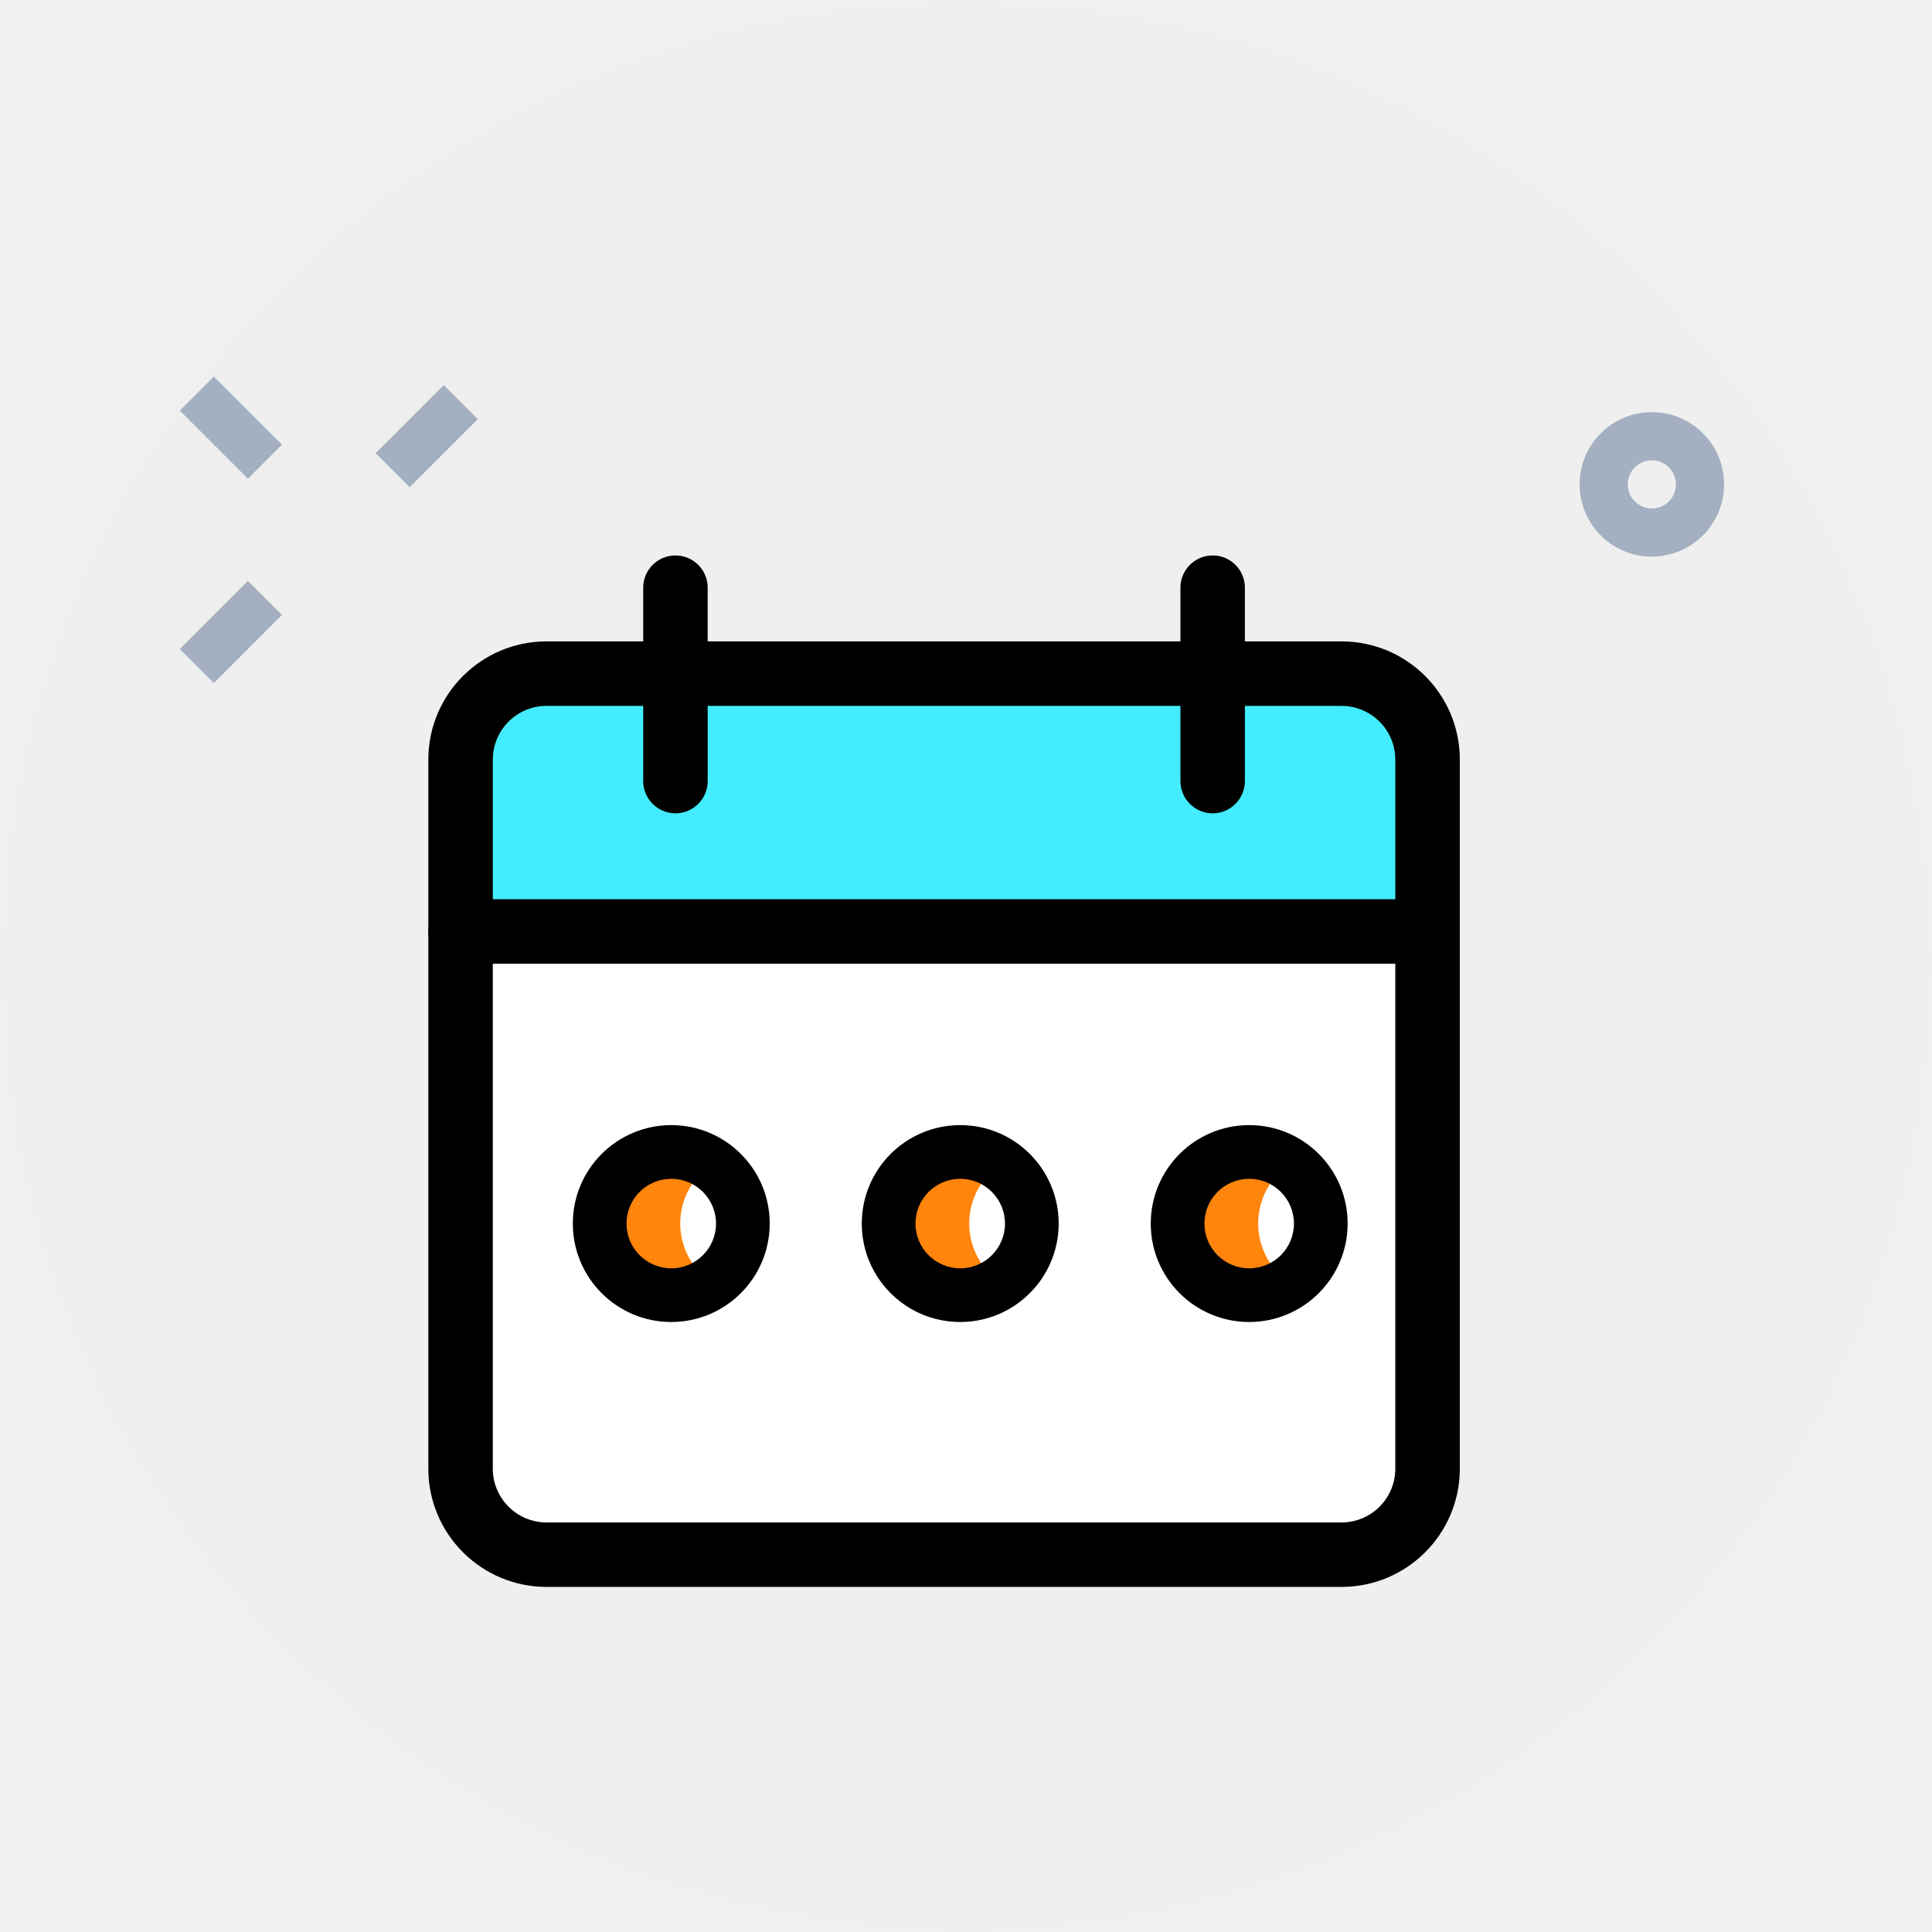
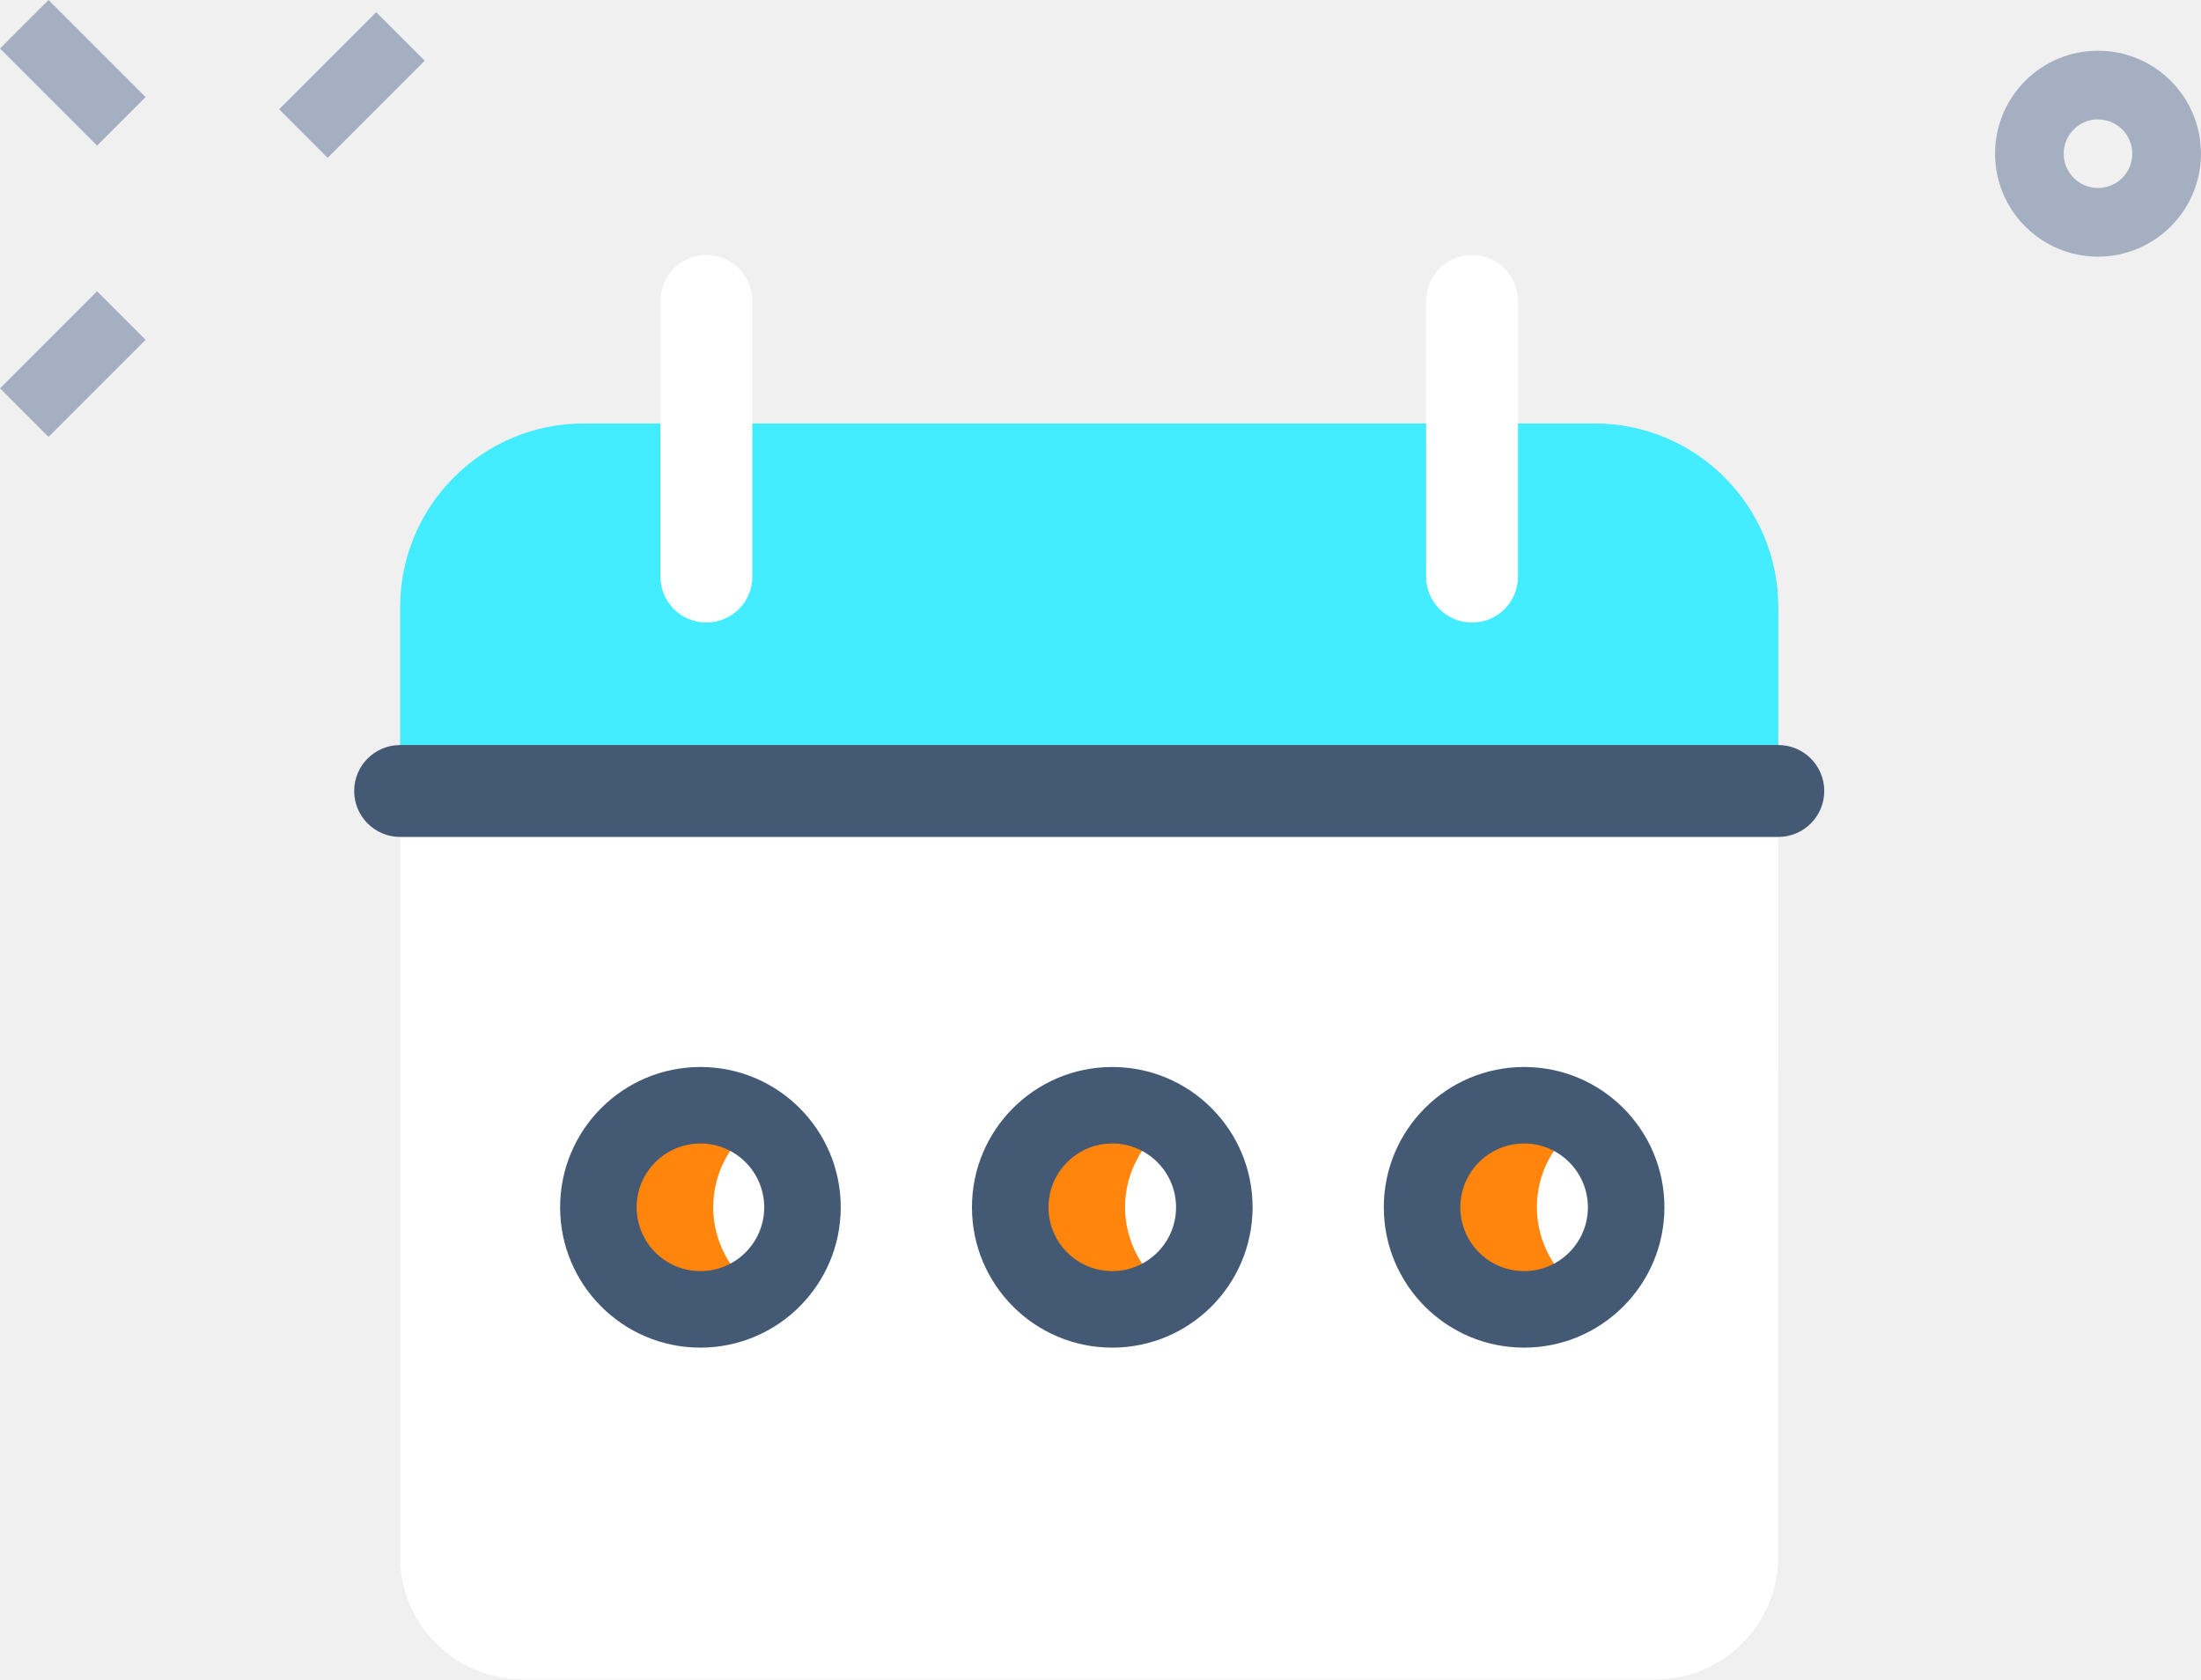
- <svg xmlns="http://www.w3.org/2000/svg" width="67" height="67" viewBox="0 0 67 67">
-   <g id="Reminder_Due" data-name="Reminder Due" transform="translate(-0.445 -0.408)">
+ <svg xmlns="http://www.w3.org/2000/svg" width="53.555" height="40.855" viewBox="0 0 53.555 40.855">
+   <g id="Reminder_Due_1" data-name="Reminder Due_1" transform="translate(-6.681 -13.467)">
    <g id="due" transform="translate(0 0)">
-       <circle id="Ellipse_80" data-name="Ellipse 80" cx="33.5" cy="33.5" r="33.5" transform="translate(0.445 0.408)" fill="#efefef" />
      <g id="shipping-and-delivery" transform="translate(6.681 13.467)">
        <g id="Group_2175" data-name="Group 2175" transform="translate(0)">
          <path id="Path_1719" data-name="Path 1719" d="M0,0H3.34V1.67H0Z" transform="translate(6.791 2.658) rotate(-45)" fill="#a4afc1" />
          <path id="Path_1720" data-name="Path 1720" d="M0,0H3.34V1.67H0Z" transform="translate(0 9.448) rotate(-45)" fill="#a4afc1" />
          <path id="Path_1721" data-name="Path 1721" d="M0,0H1.67V3.34H0Z" transform="translate(0 1.181) rotate(-45)" fill="#a4afc1" />
          <path id="Path_1722" data-name="Path 1722" d="M29.005,11.438a2.505,2.505,0,1,1,2.505-2.505A2.508,2.508,0,0,1,29.005,11.438Zm0-3.34a.835.835,0,1,0,.835.835A.836.836,0,0,0,29.005,8.1Z" transform="translate(22.044 -5.194)" fill="#a4afc1" />
        </g>
      </g>
      <g id="Group_2202" data-name="Group 2202" transform="translate(15.299 19.67)">
        <g id="calendar_2_" data-name="calendar (2)">
          <path id="Path_1804" data-name="Path 1804" d="M34.284,8.79H.75V27.361a2.98,2.98,0,0,0,2.981,2.981H31.3a2.98,2.98,0,0,0,2.981-2.981Z" transform="translate(0.368 4.311)" fill="#fff" />
          <path id="Path_1805" data-name="Path 1805" d="M29.813,2.75H5.221A4.471,4.471,0,0,0,.75,7.221v4.531H34.284V7.221A4.471,4.471,0,0,0,29.813,2.75Z" transform="translate(0.368 1.349)" fill="#44ecff" />
-           <path id="Path_1810" data-name="Path 1810" d="M31.671,34.789H4.1a4.1,4.1,0,0,1-4.1-4.1V6.1A4.1,4.1,0,0,1,4.1,2H31.671a4.1,4.1,0,0,1,4.1,4.1V30.691A4.1,4.1,0,0,1,31.671,34.789ZM4.1,4.236A1.866,1.866,0,0,0,2.236,6.1V30.691A1.866,1.866,0,0,0,4.1,32.554H31.671a1.866,1.866,0,0,0,1.863-1.863V6.1a1.866,1.866,0,0,0-1.863-1.863Z" transform="translate(0 0.981)" />
-           <path id="Path_1811" data-name="Path 1811" d="M34.652,10.236H1.118A1.118,1.118,0,1,1,1.118,8H34.652a1.118,1.118,0,0,1,0,2.236Z" transform="translate(0 3.923)" />
-           <path id="Path_1812" data-name="Path 1812" d="M6.118,8.943A1.118,1.118,0,0,1,5,7.825V1.118a1.118,1.118,0,1,1,2.236,0V7.825A1.118,1.118,0,0,1,6.118,8.943Z" transform="translate(2.452)" />
-           <path id="Path_1813" data-name="Path 1813" d="M18.618,8.943A1.118,1.118,0,0,1,17.5,7.825V1.118a1.118,1.118,0,1,1,2.236,0V7.825A1.118,1.118,0,0,1,18.618,8.943Z" transform="translate(8.582)" />
+           <path id="Path_1811" data-name="Path 1811" d="M34.652,10.236H1.118A1.118,1.118,0,1,1,1.118,8H34.652a1.118,1.118,0,0,1,0,2.236Z" transform="translate(0 3.923)" fill="#445974" />
+           <path id="Path_1812" data-name="Path 1812" d="M6.118,8.943A1.118,1.118,0,0,1,5,7.825V1.118a1.118,1.118,0,1,1,2.236,0V7.825A1.118,1.118,0,0,1,6.118,8.943Z" transform="translate(2.452)" fill="#fff" />
+           <path id="Path_1813" data-name="Path 1813" d="M18.618,8.943A1.118,1.118,0,0,1,17.5,7.825V1.118a1.118,1.118,0,1,1,2.236,0V7.825A1.118,1.118,0,0,1,18.618,8.943Z" transform="translate(8.582)" fill="#fff" />
        </g>
        <g id="Group_2200" data-name="Group 2200" transform="translate(5.011 19.755)">
          <path id="Path_1833" data-name="Path 1833" d="M25.794,24.733a2.48,2.48,0,0,1,1.086-2.052,2.483,2.483,0,1,0,0,4.1A2.48,2.48,0,0,1,25.794,24.733Z" transform="translate(-22.069 -21.319)" fill="#ff850c" />
-           <path id="Path_1834" data-name="Path 1834" d="M25.664,28.329a3.414,3.414,0,1,1,3.414-3.414A3.417,3.417,0,0,1,25.664,28.329Zm0-4.966a1.552,1.552,0,1,0,1.552,1.552A1.554,1.554,0,0,0,25.664,23.362Z" transform="translate(-22.25 -21.5)" />
+           <path id="Path_1834" data-name="Path 1834" d="M25.664,28.329a3.414,3.414,0,1,1,3.414-3.414A3.417,3.417,0,0,1,25.664,28.329Zm0-4.966a1.552,1.552,0,1,0,1.552,1.552A1.554,1.554,0,0,0,25.664,23.362Z" transform="translate(-22.25 -21.5)" fill="#445974" />
        </g>
        <g id="Group_2200-2" data-name="Group 2200" transform="translate(15.032 19.755)">
          <path id="Path_1833-2" data-name="Path 1833" d="M25.794,24.733a2.48,2.48,0,0,1,1.086-2.052,2.483,2.483,0,1,0,0,4.1A2.48,2.48,0,0,1,25.794,24.733Z" transform="translate(-22.069 -21.319)" fill="#ff850c" />
-           <path id="Path_1834-2" data-name="Path 1834" d="M25.664,28.329a3.414,3.414,0,1,1,3.414-3.414A3.417,3.417,0,0,1,25.664,28.329Zm0-4.966a1.552,1.552,0,1,0,1.552,1.552A1.554,1.554,0,0,0,25.664,23.362Z" transform="translate(-22.25 -21.5)" />
+           <path id="Path_1834-2" data-name="Path 1834" d="M25.664,28.329a3.414,3.414,0,1,1,3.414-3.414A3.417,3.417,0,0,1,25.664,28.329Zm0-4.966a1.552,1.552,0,1,0,1.552,1.552A1.554,1.554,0,0,0,25.664,23.362Z" transform="translate(-22.25 -21.5)" fill="#445974" />
        </g>
        <g id="Group_2200-3" data-name="Group 2200" transform="translate(25.053 19.755)">
          <path id="Path_1833-3" data-name="Path 1833" d="M25.794,24.733a2.48,2.48,0,0,1,1.086-2.052,2.483,2.483,0,1,0,0,4.1A2.48,2.48,0,0,1,25.794,24.733Z" transform="translate(-22.069 -21.319)" fill="#ff850c" />
-           <path id="Path_1834-3" data-name="Path 1834" d="M25.664,28.329a3.414,3.414,0,1,1,3.414-3.414A3.417,3.417,0,0,1,25.664,28.329Zm0-4.966a1.552,1.552,0,1,0,1.552,1.552A1.554,1.554,0,0,0,25.664,23.362Z" transform="translate(-22.25 -21.5)" />
+           <path id="Path_1834-3" data-name="Path 1834" d="M25.664,28.329a3.414,3.414,0,1,1,3.414-3.414A3.417,3.417,0,0,1,25.664,28.329Zm0-4.966a1.552,1.552,0,1,0,1.552,1.552A1.554,1.554,0,0,0,25.664,23.362Z" transform="translate(-22.25 -21.5)" fill="#445974" />
        </g>
      </g>
    </g>
  </g>
</svg>
